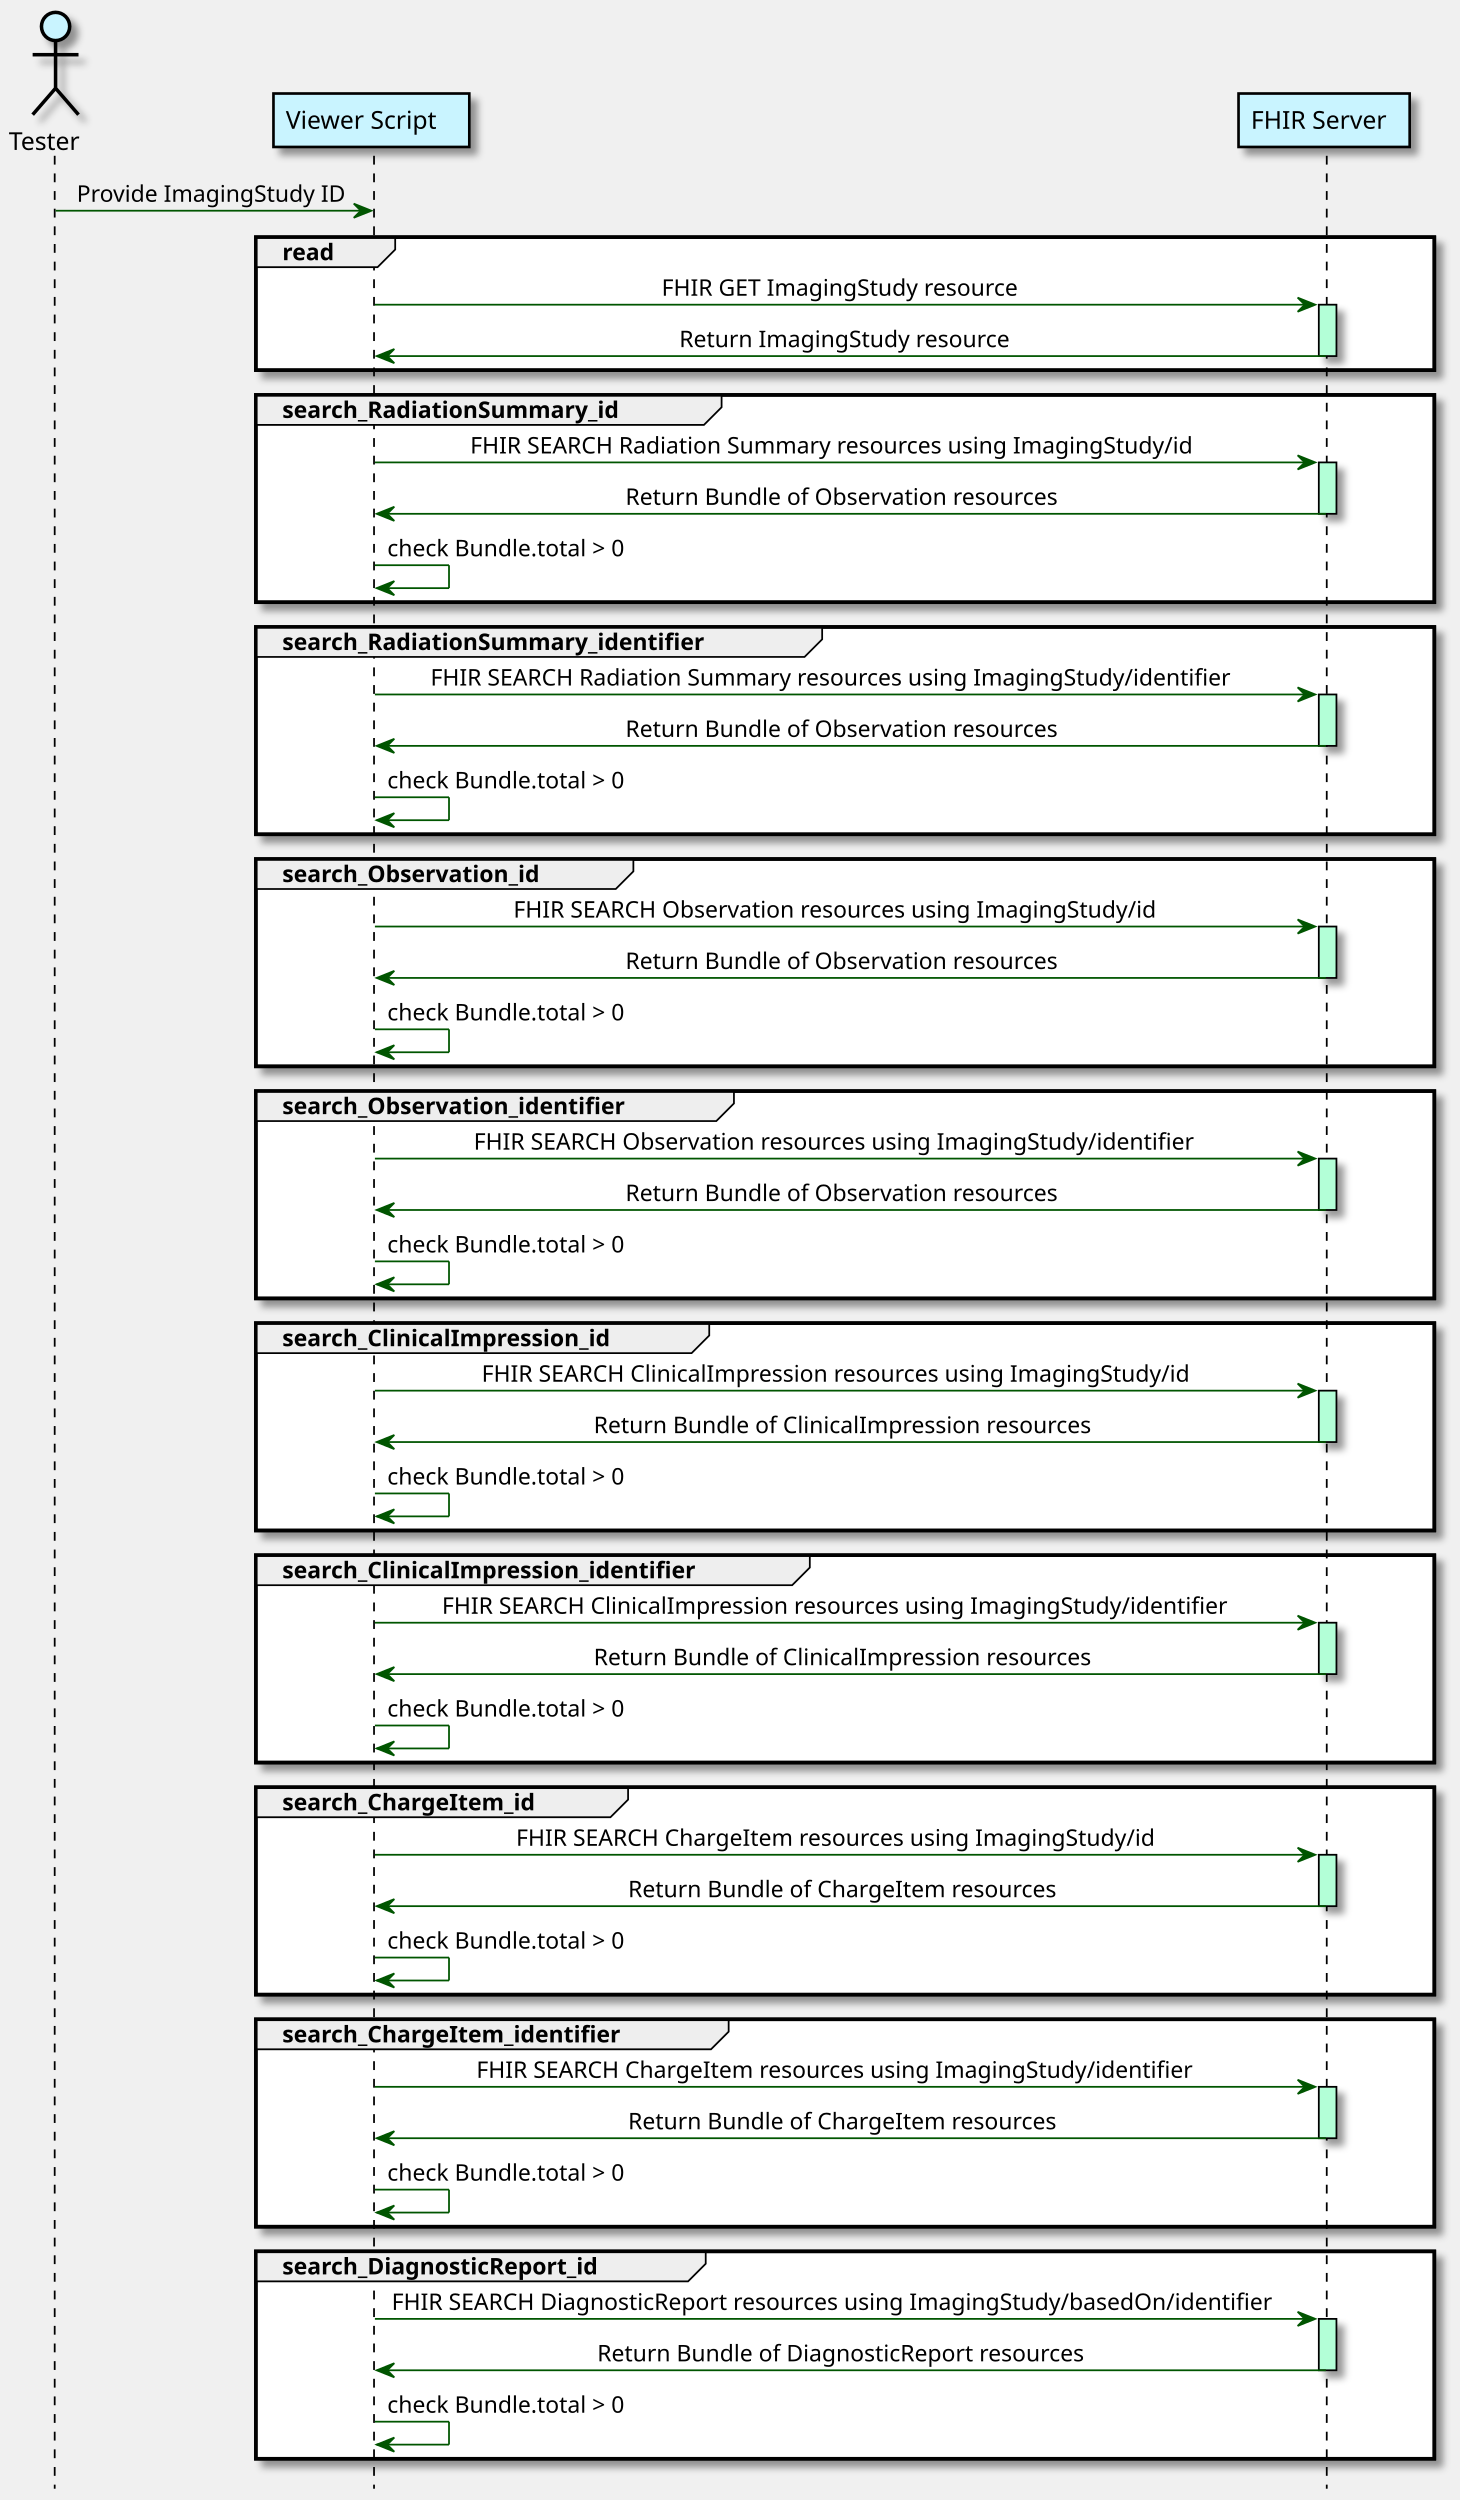
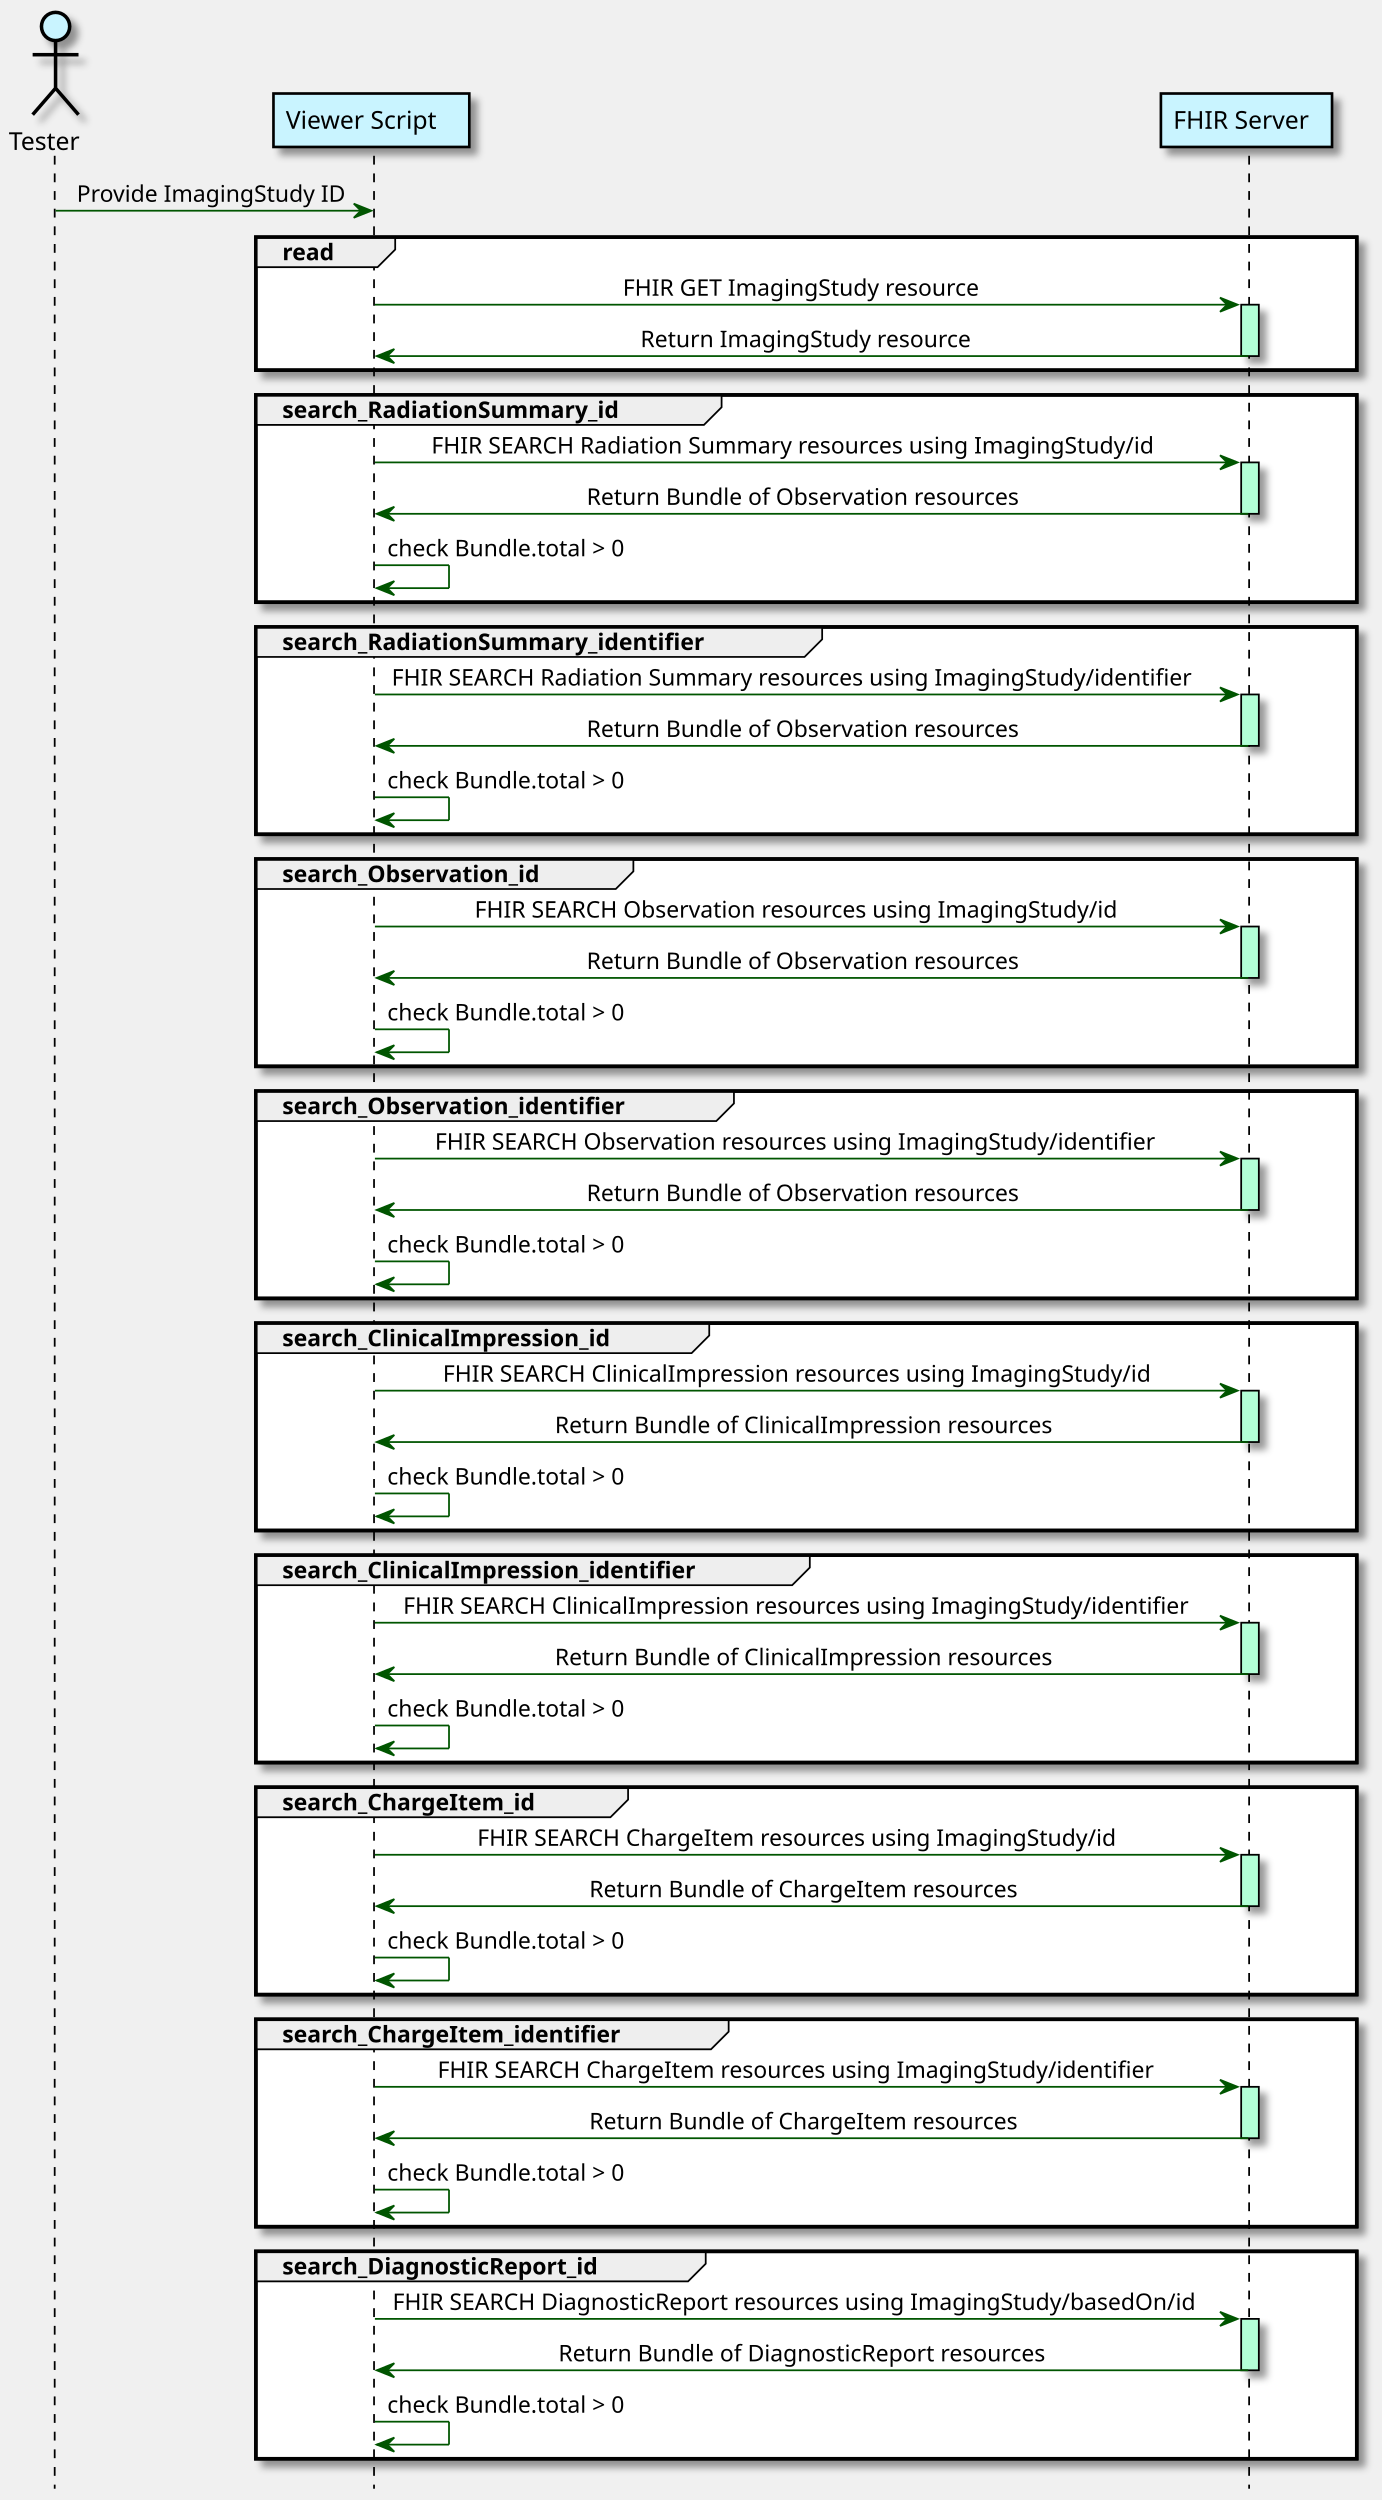
- <svg xmlns="http://www.w3.org/2000/svg" contentScriptType="application/ecmascript" contentStyleType="text/css" height="1417px" preserveAspectRatio="none" style="width:827px;height:1417px;background:#FFFFFF;" version="1.1" viewBox="0 0 827 1417" width="827px" zoomAndPan="magnify">
+ <svg xmlns="http://www.w3.org/2000/svg" contentScriptType="application/ecmascript" contentStyleType="text/css" height="1417px" preserveAspectRatio="none" style="width:783px;height:1417px;background:#FFFFFF;" version="1.1" viewBox="0 0 783 1417" width="783px" zoomAndPan="magnify">
  <defs>
-     <filter height="300%" id="f1hfcgaz01rnnv" width="300%" x="-1" y="-1">
+     <filter height="300%" id="f8jlcnvj5b3nn" width="300%" x="-1" y="-1">
      <feGaussianBlur result="blurOut" stdDeviation="2.0" />
      <feColorMatrix in="blurOut" result="blurOut2" type="matrix" values="0 0 0 0 0 0 0 0 0 0 0 0 0 0 0 0 0 0 .4 0" />
      <feOffset dx="4.0" dy="4.0" in="blurOut2" result="blurOut3" />
      <feBlend in="SourceGraphic" in2="blurOut3" mode="normal" />
    </filter>
  </defs>
  <g>
-     <rect fill="#B3FFD7" filter="url(#f1hfcgaz01rnnv)" height="29.133" style="stroke:#000000;stroke-width:1.0;" width="10" x="747.5" y="172.695" />
-     <rect fill="#B3FFD7" filter="url(#f1hfcgaz01rnnv)" height="29.133" style="stroke:#000000;stroke-width:1.0;" width="10" x="747.5" y="262.094" />
-     <rect fill="#B3FFD7" filter="url(#f1hfcgaz01rnnv)" height="29.133" style="stroke:#000000;stroke-width:1.0;" width="10" x="747.5" y="393.625" />
-     <rect fill="#B3FFD7" filter="url(#f1hfcgaz01rnnv)" height="29.133" style="stroke:#000000;stroke-width:1.0;" width="10" x="747.5" y="525.156" />
-     <rect fill="#B3FFD7" filter="url(#f1hfcgaz01rnnv)" height="29.133" style="stroke:#000000;stroke-width:1.0;" width="10" x="747.5" y="656.688" />
-     <rect fill="#B3FFD7" filter="url(#f1hfcgaz01rnnv)" height="29.133" style="stroke:#000000;stroke-width:1.0;" width="10" x="747.5" y="788.219" />
-     <rect fill="#B3FFD7" filter="url(#f1hfcgaz01rnnv)" height="29.133" style="stroke:#000000;stroke-width:1.0;" width="10" x="747.5" y="919.75" />
-     <rect fill="#B3FFD7" filter="url(#f1hfcgaz01rnnv)" height="29.133" style="stroke:#000000;stroke-width:1.0;" width="10" x="747.5" y="1051.281" />
-     <rect fill="#B3FFD7" filter="url(#f1hfcgaz01rnnv)" height="29.133" style="stroke:#000000;stroke-width:1.0;" width="10" x="747.5" y="1182.812" />
-     <rect fill="#B3FFD7" filter="url(#f1hfcgaz01rnnv)" height="29.133" style="stroke:#000000;stroke-width:1.0;" width="10" x="747.5" y="1314.344" />
-     <rect fill="#FFFFFF" filter="url(#f1hfcgaz01rnnv)" height="75.398" style="stroke:#000000;stroke-width:2.0;" width="668" x="145" y="134.43" />
-     <rect fill="#FFFFFF" filter="url(#f1hfcgaz01rnnv)" height="117.531" style="stroke:#000000;stroke-width:2.0;" width="668" x="145" y="223.828" />
-     <rect fill="#FFFFFF" filter="url(#f1hfcgaz01rnnv)" height="117.531" style="stroke:#000000;stroke-width:2.0;" width="668" x="145" y="355.359" />
-     <rect fill="#FFFFFF" filter="url(#f1hfcgaz01rnnv)" height="117.531" style="stroke:#000000;stroke-width:2.0;" width="668" x="145" y="486.891" />
-     <rect fill="#FFFFFF" filter="url(#f1hfcgaz01rnnv)" height="117.531" style="stroke:#000000;stroke-width:2.0;" width="668" x="145" y="618.422" />
-     <rect fill="#FFFFFF" filter="url(#f1hfcgaz01rnnv)" height="117.531" style="stroke:#000000;stroke-width:2.0;" width="668" x="145" y="749.953" />
-     <rect fill="#FFFFFF" filter="url(#f1hfcgaz01rnnv)" height="117.531" style="stroke:#000000;stroke-width:2.0;" width="668" x="145" y="881.484" />
-     <rect fill="#FFFFFF" filter="url(#f1hfcgaz01rnnv)" height="117.531" style="stroke:#000000;stroke-width:2.0;" width="668" x="145" y="1013.016" />
-     <rect fill="#FFFFFF" filter="url(#f1hfcgaz01rnnv)" height="117.531" style="stroke:#000000;stroke-width:2.0;" width="668" x="145" y="1144.547" />
-     <rect fill="#FFFFFF" filter="url(#f1hfcgaz01rnnv)" height="117.531" style="stroke:#000000;stroke-width:2.0;" width="668" x="145" y="1276.078" />
+     <rect fill="#B3FFD7" filter="url(#f8jlcnvj5b3nn)" height="29.133" style="stroke:#000000;stroke-width:1.0;" width="10" x="703.5" y="172.695" />
+     <rect fill="#B3FFD7" filter="url(#f8jlcnvj5b3nn)" height="29.133" style="stroke:#000000;stroke-width:1.0;" width="10" x="703.5" y="262.094" />
+     <rect fill="#B3FFD7" filter="url(#f8jlcnvj5b3nn)" height="29.133" style="stroke:#000000;stroke-width:1.0;" width="10" x="703.5" y="393.625" />
+     <rect fill="#B3FFD7" filter="url(#f8jlcnvj5b3nn)" height="29.133" style="stroke:#000000;stroke-width:1.0;" width="10" x="703.5" y="525.156" />
+     <rect fill="#B3FFD7" filter="url(#f8jlcnvj5b3nn)" height="29.133" style="stroke:#000000;stroke-width:1.0;" width="10" x="703.5" y="656.688" />
+     <rect fill="#B3FFD7" filter="url(#f8jlcnvj5b3nn)" height="29.133" style="stroke:#000000;stroke-width:1.0;" width="10" x="703.5" y="788.219" />
+     <rect fill="#B3FFD7" filter="url(#f8jlcnvj5b3nn)" height="29.133" style="stroke:#000000;stroke-width:1.0;" width="10" x="703.5" y="919.75" />
+     <rect fill="#B3FFD7" filter="url(#f8jlcnvj5b3nn)" height="29.133" style="stroke:#000000;stroke-width:1.0;" width="10" x="703.5" y="1051.281" />
+     <rect fill="#B3FFD7" filter="url(#f8jlcnvj5b3nn)" height="29.133" style="stroke:#000000;stroke-width:1.0;" width="10" x="703.5" y="1182.812" />
+     <rect fill="#B3FFD7" filter="url(#f8jlcnvj5b3nn)" height="29.133" style="stroke:#000000;stroke-width:1.0;" width="10" x="703.5" y="1314.344" />
+     <rect fill="#FFFFFF" filter="url(#f8jlcnvj5b3nn)" height="75.398" style="stroke:#000000;stroke-width:2.0;" width="624" x="145" y="134.43" />
+     <rect fill="#FFFFFF" filter="url(#f8jlcnvj5b3nn)" height="117.531" style="stroke:#000000;stroke-width:2.0;" width="624" x="145" y="223.828" />
+     <rect fill="#FFFFFF" filter="url(#f8jlcnvj5b3nn)" height="117.531" style="stroke:#000000;stroke-width:2.0;" width="624" x="145" y="355.359" />
+     <rect fill="#FFFFFF" filter="url(#f8jlcnvj5b3nn)" height="117.531" style="stroke:#000000;stroke-width:2.0;" width="624" x="145" y="486.891" />
+     <rect fill="#FFFFFF" filter="url(#f8jlcnvj5b3nn)" height="117.531" style="stroke:#000000;stroke-width:2.0;" width="624" x="145" y="618.422" />
+     <rect fill="#FFFFFF" filter="url(#f8jlcnvj5b3nn)" height="117.531" style="stroke:#000000;stroke-width:2.0;" width="624" x="145" y="749.953" />
+     <rect fill="#FFFFFF" filter="url(#f8jlcnvj5b3nn)" height="117.531" style="stroke:#000000;stroke-width:2.0;" width="624" x="145" y="881.484" />
+     <rect fill="#FFFFFF" filter="url(#f8jlcnvj5b3nn)" height="117.531" style="stroke:#000000;stroke-width:2.0;" width="624" x="145" y="1013.016" />
+     <rect fill="#FFFFFF" filter="url(#f8jlcnvj5b3nn)" height="117.531" style="stroke:#000000;stroke-width:2.0;" width="624" x="145" y="1144.547" />
+     <rect fill="#FFFFFF" filter="url(#f8jlcnvj5b3nn)" height="117.531" style="stroke:#000000;stroke-width:2.0;" width="624" x="145" y="1276.078" />
    <line style="stroke:#000000;stroke-width:1.0;stroke-dasharray:5.0,5.0;" x1="31" x2="31" y1="88.297" y2="1410.609" />
    <line style="stroke:#000000;stroke-width:1.0;stroke-dasharray:5.0,5.0;" x1="212" x2="212" y1="88.297" y2="1410.609" />
-     <line style="stroke:#000000;stroke-width:1.0;stroke-dasharray:5.0,5.0;" x1="752" x2="752" y1="88.297" y2="1410.609" />
+     <line style="stroke:#000000;stroke-width:1.0;stroke-dasharray:5.0,5.0;" x1="708" x2="708" y1="88.297" y2="1410.609" />
    <text fill="#000000" font-family="sans-serif" font-size="14" lengthAdjust="spacing" textLength="47" x="5" y="84.995">Tester</text>
-     <ellipse cx="31.5" cy="15" fill="#C9F4FF" filter="url(#f1hfcgaz01rnnv)" rx="8" ry="8" style="stroke:#000000;stroke-width:2.0;" />
-     <path d="M31.5,23 L31.5,50 M18.5,31 L44.5,31 M31.5,50 L18.5,65 M31.5,50 L44.5,65 " fill="none" filter="url(#f1hfcgaz01rnnv)" style="stroke:#000000;stroke-width:2.0;" />
-     <rect fill="#C9F4FF" filter="url(#f1hfcgaz01rnnv)" height="30.297" style="stroke:#000000;stroke-width:1.5;" width="111" x="155" y="53" />
+     <ellipse cx="31.5" cy="15" fill="#C9F4FF" filter="url(#f8jlcnvj5b3nn)" rx="8" ry="8" style="stroke:#000000;stroke-width:2.0;" />
+     <path d="M31.5,23 L31.5,50 M18.5,31 L44.5,31 M31.5,50 L18.5,65 M31.5,50 L44.5,65 " fill="none" filter="url(#f8jlcnvj5b3nn)" style="stroke:#000000;stroke-width:2.0;" />
+     <rect fill="#C9F4FF" filter="url(#f8jlcnvj5b3nn)" height="30.297" style="stroke:#000000;stroke-width:1.5;" width="111" x="155" y="53" />
    <text fill="#000000" font-family="sans-serif" font-size="14" lengthAdjust="spacing" textLength="97" x="162" y="72.995">Viewer Script</text>
-     <rect fill="#C9F4FF" filter="url(#f1hfcgaz01rnnv)" height="30.297" style="stroke:#000000;stroke-width:1.5;" width="97" x="702" y="53" />
-     <text fill="#000000" font-family="sans-serif" font-size="14" lengthAdjust="spacing" textLength="83" x="709" y="72.995">FHIR Server</text>
-     <rect fill="#B3FFD7" filter="url(#f1hfcgaz01rnnv)" height="29.133" style="stroke:#000000;stroke-width:1.0;" width="10" x="747.5" y="172.695" />
-     <rect fill="#B3FFD7" filter="url(#f1hfcgaz01rnnv)" height="29.133" style="stroke:#000000;stroke-width:1.0;" width="10" x="747.5" y="262.094" />
-     <rect fill="#B3FFD7" filter="url(#f1hfcgaz01rnnv)" height="29.133" style="stroke:#000000;stroke-width:1.0;" width="10" x="747.5" y="393.625" />
-     <rect fill="#B3FFD7" filter="url(#f1hfcgaz01rnnv)" height="29.133" style="stroke:#000000;stroke-width:1.0;" width="10" x="747.5" y="525.156" />
-     <rect fill="#B3FFD7" filter="url(#f1hfcgaz01rnnv)" height="29.133" style="stroke:#000000;stroke-width:1.0;" width="10" x="747.5" y="656.688" />
-     <rect fill="#B3FFD7" filter="url(#f1hfcgaz01rnnv)" height="29.133" style="stroke:#000000;stroke-width:1.0;" width="10" x="747.5" y="788.219" />
-     <rect fill="#B3FFD7" filter="url(#f1hfcgaz01rnnv)" height="29.133" style="stroke:#000000;stroke-width:1.0;" width="10" x="747.5" y="919.75" />
-     <rect fill="#B3FFD7" filter="url(#f1hfcgaz01rnnv)" height="29.133" style="stroke:#000000;stroke-width:1.0;" width="10" x="747.5" y="1051.281" />
-     <rect fill="#B3FFD7" filter="url(#f1hfcgaz01rnnv)" height="29.133" style="stroke:#000000;stroke-width:1.0;" width="10" x="747.5" y="1182.812" />
-     <rect fill="#B3FFD7" filter="url(#f1hfcgaz01rnnv)" height="29.133" style="stroke:#000000;stroke-width:1.0;" width="10" x="747.5" y="1314.344" />
+     <rect fill="#C9F4FF" filter="url(#f8jlcnvj5b3nn)" height="30.297" style="stroke:#000000;stroke-width:1.5;" width="97" x="658" y="53" />
+     <text fill="#000000" font-family="sans-serif" font-size="14" lengthAdjust="spacing" textLength="83" x="665" y="72.995">FHIR Server</text>
+     <rect fill="#B3FFD7" filter="url(#f8jlcnvj5b3nn)" height="29.133" style="stroke:#000000;stroke-width:1.0;" width="10" x="703.5" y="172.695" />
+     <rect fill="#B3FFD7" filter="url(#f8jlcnvj5b3nn)" height="29.133" style="stroke:#000000;stroke-width:1.0;" width="10" x="703.5" y="262.094" />
+     <rect fill="#B3FFD7" filter="url(#f8jlcnvj5b3nn)" height="29.133" style="stroke:#000000;stroke-width:1.0;" width="10" x="703.5" y="393.625" />
+     <rect fill="#B3FFD7" filter="url(#f8jlcnvj5b3nn)" height="29.133" style="stroke:#000000;stroke-width:1.0;" width="10" x="703.5" y="525.156" />
+     <rect fill="#B3FFD7" filter="url(#f8jlcnvj5b3nn)" height="29.133" style="stroke:#000000;stroke-width:1.0;" width="10" x="703.5" y="656.688" />
+     <rect fill="#B3FFD7" filter="url(#f8jlcnvj5b3nn)" height="29.133" style="stroke:#000000;stroke-width:1.0;" width="10" x="703.5" y="788.219" />
+     <rect fill="#B3FFD7" filter="url(#f8jlcnvj5b3nn)" height="29.133" style="stroke:#000000;stroke-width:1.0;" width="10" x="703.5" y="919.75" />
+     <rect fill="#B3FFD7" filter="url(#f8jlcnvj5b3nn)" height="29.133" style="stroke:#000000;stroke-width:1.0;" width="10" x="703.5" y="1051.281" />
+     <rect fill="#B3FFD7" filter="url(#f8jlcnvj5b3nn)" height="29.133" style="stroke:#000000;stroke-width:1.0;" width="10" x="703.5" y="1182.812" />
+     <rect fill="#B3FFD7" filter="url(#f8jlcnvj5b3nn)" height="29.133" style="stroke:#000000;stroke-width:1.0;" width="10" x="703.5" y="1314.344" />
    <polygon fill="#005500" points="200.5,115.43,210.5,119.43,200.5,123.43,204.5,119.43" style="stroke:#005500;stroke-width:1.0;" />
    <line style="stroke:#005500;stroke-width:1.0;" x1="31.5" x2="206.5" y1="119.43" y2="119.43" />
    <text fill="#000000" font-family="sans-serif" font-size="13" lengthAdjust="spacing" textLength="157" x="43.5" y="114.364">Provide ImagingStudy ID</text>
    <path d="M145,134.43 L224,134.43 L224,141.43 L214,151.43 L145,151.43 L145,134.43 " fill="#EEEEEE" style="stroke:#000000;stroke-width:1.0;" />
-     <rect fill="none" height="75.398" style="stroke:#000000;stroke-width:2.0;" width="668" x="145" y="134.43" />
+     <rect fill="none" height="75.398" style="stroke:#000000;stroke-width:2.0;" width="624" x="145" y="134.43" />
    <text fill="#000000" font-family="sans-serif" font-size="13" font-weight="bold" lengthAdjust="spacing" textLength="34" x="160" y="147.497">read</text>
-     <polygon fill="#005500" points="735.5,168.695,745.5,172.695,735.5,176.695,739.5,172.695" style="stroke:#005500;stroke-width:1.0;" />
-     <line style="stroke:#005500;stroke-width:1.0;" x1="212.5" x2="741.5" y1="172.695" y2="172.695" />
-     <text fill="#000000" font-family="sans-serif" font-size="13" lengthAdjust="spacing" textLength="210" x="375" y="167.629">FHIR GET ImagingStudy resource</text>
+     <polygon fill="#005500" points="691.5,168.695,701.5,172.695,691.5,176.695,695.5,172.695" style="stroke:#005500;stroke-width:1.0;" />
+     <line style="stroke:#005500;stroke-width:1.0;" x1="212.5" x2="697.5" y1="172.695" y2="172.695" />
+     <text fill="#000000" font-family="sans-serif" font-size="13" lengthAdjust="spacing" textLength="210" x="353" y="167.629">FHIR GET ImagingStudy resource</text>
    <polygon fill="#005500" points="223.5,197.828,213.5,201.828,223.5,205.828,219.5,201.828" style="stroke:#005500;stroke-width:1.0;" />
-     <line style="stroke:#005500;stroke-width:1.0;" x1="217.5" x2="751.5" y1="201.828" y2="201.828" />
-     <text fill="#000000" font-family="sans-serif" font-size="13" lengthAdjust="spacing" textLength="195" x="385" y="196.762">Return ImagingStudy resource</text>
+     <line style="stroke:#005500;stroke-width:1.0;" x1="217.5" x2="707.5" y1="201.828" y2="201.828" />
+     <text fill="#000000" font-family="sans-serif" font-size="13" lengthAdjust="spacing" textLength="195" x="363" y="196.762">Return ImagingStudy resource</text>
    <path d="M145,223.828 L409,223.828 L409,230.828 L399,240.828 L145,240.828 L145,223.828 " fill="#EEEEEE" style="stroke:#000000;stroke-width:1.0;" />
-     <rect fill="none" height="117.531" style="stroke:#000000;stroke-width:2.0;" width="668" x="145" y="223.828" />
+     <rect fill="none" height="117.531" style="stroke:#000000;stroke-width:2.0;" width="624" x="145" y="223.828" />
    <text fill="#000000" font-family="sans-serif" font-size="13" font-weight="bold" lengthAdjust="spacing" textLength="219" x="160" y="236.895">search_RadiationSummary_id</text>
-     <polygon fill="#005500" points="735.5,258.094,745.5,262.094,735.5,266.094,739.5,262.094" style="stroke:#005500;stroke-width:1.0;" />
-     <line style="stroke:#005500;stroke-width:1.0;" x1="212.5" x2="741.5" y1="262.094" y2="262.094" />
-     <text fill="#000000" font-family="sans-serif" font-size="13" lengthAdjust="spacing" textLength="427" x="266.5" y="257.028">FHIR SEARCH Radiation Summary resources using ImagingStudy/id</text>
+     <polygon fill="#005500" points="691.5,258.094,701.5,262.094,691.5,266.094,695.5,262.094" style="stroke:#005500;stroke-width:1.0;" />
+     <line style="stroke:#005500;stroke-width:1.0;" x1="212.5" x2="697.5" y1="262.094" y2="262.094" />
+     <text fill="#000000" font-family="sans-serif" font-size="13" lengthAdjust="spacing" textLength="427" x="244.5" y="257.028">FHIR SEARCH Radiation Summary resources using ImagingStudy/id</text>
    <polygon fill="#005500" points="223.5,287.227,213.5,291.227,223.5,295.227,219.5,291.227" style="stroke:#005500;stroke-width:1.0;" />
-     <line style="stroke:#005500;stroke-width:1.0;" x1="217.5" x2="751.5" y1="291.227" y2="291.227" />
-     <text fill="#000000" font-family="sans-serif" font-size="13" lengthAdjust="spacing" textLength="256" x="354.5" y="286.161">Return Bundle of Observation resources</text>
+     <line style="stroke:#005500;stroke-width:1.0;" x1="217.5" x2="707.5" y1="291.227" y2="291.227" />
+     <text fill="#000000" font-family="sans-serif" font-size="13" lengthAdjust="spacing" textLength="256" x="332.5" y="286.161">Return Bundle of Observation resources</text>
    <line style="stroke:#005500;stroke-width:1.0;" x1="212.5" x2="254.5" y1="320.359" y2="320.359" />
    <line style="stroke:#005500;stroke-width:1.0;" x1="254.5" x2="254.5" y1="320.359" y2="333.359" />
    <line style="stroke:#005500;stroke-width:1.0;" x1="213.5" x2="254.5" y1="333.359" y2="333.359" />
    <polygon fill="#005500" points="223.5,329.359,213.5,333.359,223.5,337.359,219.5,333.359" style="stroke:#005500;stroke-width:1.0;" />
    <text fill="#000000" font-family="sans-serif" font-size="13" lengthAdjust="spacing" textLength="143" x="219.5" y="315.293">check Bundle.total &gt; 0</text>
    <path d="M145,355.359 L466,355.359 L466,362.359 L456,372.359 L145,372.359 L145,355.359 " fill="#EEEEEE" style="stroke:#000000;stroke-width:1.0;" />
-     <rect fill="none" height="117.531" style="stroke:#000000;stroke-width:2.0;" width="668" x="145" y="355.359" />
+     <rect fill="none" height="117.531" style="stroke:#000000;stroke-width:2.0;" width="624" x="145" y="355.359" />
    <text fill="#000000" font-family="sans-serif" font-size="13" font-weight="bold" lengthAdjust="spacing" textLength="276" x="160" y="368.426">search_RadiationSummary_identifier</text>
-     <polygon fill="#005500" points="735.5,389.625,745.5,393.625,735.5,397.625,739.5,393.625" style="stroke:#005500;stroke-width:1.0;" />
-     <line style="stroke:#005500;stroke-width:1.0;" x1="212.5" x2="741.5" y1="393.625" y2="393.625" />
-     <text fill="#000000" font-family="sans-serif" font-size="13" lengthAdjust="spacing" textLength="472" x="244" y="388.559">FHIR SEARCH Radiation Summary resources using ImagingStudy/identifier</text>
+     <polygon fill="#005500" points="691.5,389.625,701.5,393.625,691.5,397.625,695.5,393.625" style="stroke:#005500;stroke-width:1.0;" />
+     <line style="stroke:#005500;stroke-width:1.0;" x1="212.5" x2="697.5" y1="393.625" y2="393.625" />
+     <text fill="#000000" font-family="sans-serif" font-size="13" lengthAdjust="spacing" textLength="472" x="222" y="388.559">FHIR SEARCH Radiation Summary resources using ImagingStudy/identifier</text>
    <polygon fill="#005500" points="223.5,418.758,213.5,422.758,223.5,426.758,219.5,422.758" style="stroke:#005500;stroke-width:1.0;" />
-     <line style="stroke:#005500;stroke-width:1.0;" x1="217.5" x2="751.5" y1="422.758" y2="422.758" />
-     <text fill="#000000" font-family="sans-serif" font-size="13" lengthAdjust="spacing" textLength="256" x="354.5" y="417.692">Return Bundle of Observation resources</text>
+     <line style="stroke:#005500;stroke-width:1.0;" x1="217.5" x2="707.5" y1="422.758" y2="422.758" />
+     <text fill="#000000" font-family="sans-serif" font-size="13" lengthAdjust="spacing" textLength="256" x="332.5" y="417.692">Return Bundle of Observation resources</text>
    <line style="stroke:#005500;stroke-width:1.0;" x1="212.5" x2="254.5" y1="451.891" y2="451.891" />
    <line style="stroke:#005500;stroke-width:1.0;" x1="254.5" x2="254.5" y1="451.891" y2="464.891" />
    <line style="stroke:#005500;stroke-width:1.0;" x1="213.5" x2="254.5" y1="464.891" y2="464.891" />
    <polygon fill="#005500" points="223.5,460.891,213.5,464.891,223.5,468.891,219.5,464.891" style="stroke:#005500;stroke-width:1.0;" />
    <text fill="#000000" font-family="sans-serif" font-size="13" lengthAdjust="spacing" textLength="143" x="219.5" y="446.825">check Bundle.total &gt; 0</text>
    <path d="M145,486.891 L359,486.891 L359,493.891 L349,503.891 L145,503.891 L145,486.891 " fill="#EEEEEE" style="stroke:#000000;stroke-width:1.0;" />
-     <rect fill="none" height="117.531" style="stroke:#000000;stroke-width:2.0;" width="668" x="145" y="486.891" />
+     <rect fill="none" height="117.531" style="stroke:#000000;stroke-width:2.0;" width="624" x="145" y="486.891" />
    <text fill="#000000" font-family="sans-serif" font-size="13" font-weight="bold" lengthAdjust="spacing" textLength="169" x="160" y="499.957">search_Observation_id</text>
-     <polygon fill="#005500" points="735.5,521.156,745.5,525.156,735.5,529.156,739.5,525.156" style="stroke:#005500;stroke-width:1.0;" />
-     <line style="stroke:#005500;stroke-width:1.0;" x1="212.5" x2="741.5" y1="525.156" y2="525.156" />
-     <text fill="#000000" font-family="sans-serif" font-size="13" lengthAdjust="spacing" textLength="378" x="291" y="520.09">FHIR SEARCH Observation resources using ImagingStudy/id</text>
+     <polygon fill="#005500" points="691.5,521.156,701.5,525.156,691.5,529.156,695.5,525.156" style="stroke:#005500;stroke-width:1.0;" />
+     <line style="stroke:#005500;stroke-width:1.0;" x1="212.5" x2="697.5" y1="525.156" y2="525.156" />
+     <text fill="#000000" font-family="sans-serif" font-size="13" lengthAdjust="spacing" textLength="378" x="269" y="520.09">FHIR SEARCH Observation resources using ImagingStudy/id</text>
    <polygon fill="#005500" points="223.5,550.289,213.5,554.289,223.5,558.289,219.5,554.289" style="stroke:#005500;stroke-width:1.0;" />
-     <line style="stroke:#005500;stroke-width:1.0;" x1="217.5" x2="751.5" y1="554.289" y2="554.289" />
-     <text fill="#000000" font-family="sans-serif" font-size="13" lengthAdjust="spacing" textLength="256" x="354.5" y="549.223">Return Bundle of Observation resources</text>
+     <line style="stroke:#005500;stroke-width:1.0;" x1="217.5" x2="707.5" y1="554.289" y2="554.289" />
+     <text fill="#000000" font-family="sans-serif" font-size="13" lengthAdjust="spacing" textLength="256" x="332.5" y="549.223">Return Bundle of Observation resources</text>
    <line style="stroke:#005500;stroke-width:1.0;" x1="212.5" x2="254.5" y1="583.422" y2="583.422" />
    <line style="stroke:#005500;stroke-width:1.0;" x1="254.5" x2="254.5" y1="583.422" y2="596.422" />
    <line style="stroke:#005500;stroke-width:1.0;" x1="213.5" x2="254.5" y1="596.422" y2="596.422" />
    <polygon fill="#005500" points="223.5,592.422,213.5,596.422,223.5,600.422,219.5,596.422" style="stroke:#005500;stroke-width:1.0;" />
    <text fill="#000000" font-family="sans-serif" font-size="13" lengthAdjust="spacing" textLength="143" x="219.5" y="578.356">check Bundle.total &gt; 0</text>
    <path d="M145,618.422 L416,618.422 L416,625.422 L406,635.422 L145,635.422 L145,618.422 " fill="#EEEEEE" style="stroke:#000000;stroke-width:1.0;" />
-     <rect fill="none" height="117.531" style="stroke:#000000;stroke-width:2.0;" width="668" x="145" y="618.422" />
+     <rect fill="none" height="117.531" style="stroke:#000000;stroke-width:2.0;" width="624" x="145" y="618.422" />
    <text fill="#000000" font-family="sans-serif" font-size="13" font-weight="bold" lengthAdjust="spacing" textLength="226" x="160" y="631.489">search_Observation_identifier</text>
-     <polygon fill="#005500" points="735.5,652.688,745.5,656.688,735.5,660.688,739.5,656.688" style="stroke:#005500;stroke-width:1.0;" />
-     <line style="stroke:#005500;stroke-width:1.0;" x1="212.5" x2="741.5" y1="656.688" y2="656.688" />
-     <text fill="#000000" font-family="sans-serif" font-size="13" lengthAdjust="spacing" textLength="423" x="268.5" y="651.622">FHIR SEARCH Observation resources using ImagingStudy/identifier</text>
+     <polygon fill="#005500" points="691.5,652.688,701.5,656.688,691.5,660.688,695.5,656.688" style="stroke:#005500;stroke-width:1.0;" />
+     <line style="stroke:#005500;stroke-width:1.0;" x1="212.5" x2="697.5" y1="656.688" y2="656.688" />
+     <text fill="#000000" font-family="sans-serif" font-size="13" lengthAdjust="spacing" textLength="423" x="246.5" y="651.622">FHIR SEARCH Observation resources using ImagingStudy/identifier</text>
    <polygon fill="#005500" points="223.5,681.82,213.5,685.82,223.5,689.82,219.5,685.82" style="stroke:#005500;stroke-width:1.0;" />
-     <line style="stroke:#005500;stroke-width:1.0;" x1="217.5" x2="751.5" y1="685.82" y2="685.82" />
-     <text fill="#000000" font-family="sans-serif" font-size="13" lengthAdjust="spacing" textLength="256" x="354.5" y="680.754">Return Bundle of Observation resources</text>
+     <line style="stroke:#005500;stroke-width:1.0;" x1="217.5" x2="707.5" y1="685.82" y2="685.82" />
+     <text fill="#000000" font-family="sans-serif" font-size="13" lengthAdjust="spacing" textLength="256" x="332.5" y="680.754">Return Bundle of Observation resources</text>
    <line style="stroke:#005500;stroke-width:1.0;" x1="212.5" x2="254.5" y1="714.953" y2="714.953" />
    <line style="stroke:#005500;stroke-width:1.0;" x1="254.5" x2="254.5" y1="714.953" y2="727.953" />
    <line style="stroke:#005500;stroke-width:1.0;" x1="213.5" x2="254.5" y1="727.953" y2="727.953" />
    <polygon fill="#005500" points="223.5,723.953,213.5,727.953,223.5,731.953,219.5,727.953" style="stroke:#005500;stroke-width:1.0;" />
    <text fill="#000000" font-family="sans-serif" font-size="13" lengthAdjust="spacing" textLength="143" x="219.5" y="709.887">check Bundle.total &gt; 0</text>
    <path d="M145,749.953 L402,749.953 L402,756.953 L392,766.953 L145,766.953 L145,749.953 " fill="#EEEEEE" style="stroke:#000000;stroke-width:1.0;" />
-     <rect fill="none" height="117.531" style="stroke:#000000;stroke-width:2.0;" width="668" x="145" y="749.953" />
+     <rect fill="none" height="117.531" style="stroke:#000000;stroke-width:2.0;" width="624" x="145" y="749.953" />
    <text fill="#000000" font-family="sans-serif" font-size="13" font-weight="bold" lengthAdjust="spacing" textLength="212" x="160" y="763.02">search_ClinicalImpression_id</text>
-     <polygon fill="#005500" points="735.5,784.219,745.5,788.219,735.5,792.219,739.5,788.219" style="stroke:#005500;stroke-width:1.0;" />
-     <line style="stroke:#005500;stroke-width:1.0;" x1="212.5" x2="741.5" y1="788.219" y2="788.219" />
-     <text fill="#000000" font-family="sans-serif" font-size="13" lengthAdjust="spacing" textLength="414" x="273" y="783.153">FHIR SEARCH ClinicalImpression resources using ImagingStudy/id</text>
+     <polygon fill="#005500" points="691.5,784.219,701.5,788.219,691.5,792.219,695.5,788.219" style="stroke:#005500;stroke-width:1.0;" />
+     <line style="stroke:#005500;stroke-width:1.0;" x1="212.5" x2="697.5" y1="788.219" y2="788.219" />
+     <text fill="#000000" font-family="sans-serif" font-size="13" lengthAdjust="spacing" textLength="414" x="251" y="783.153">FHIR SEARCH ClinicalImpression resources using ImagingStudy/id</text>
    <polygon fill="#005500" points="223.5,813.352,213.5,817.352,223.5,821.352,219.5,817.352" style="stroke:#005500;stroke-width:1.0;" />
-     <line style="stroke:#005500;stroke-width:1.0;" x1="217.5" x2="751.5" y1="817.352" y2="817.352" />
-     <text fill="#000000" font-family="sans-serif" font-size="13" lengthAdjust="spacing" textLength="292" x="336.5" y="812.286">Return Bundle of ClinicalImpression resources</text>
+     <line style="stroke:#005500;stroke-width:1.0;" x1="217.5" x2="707.5" y1="817.352" y2="817.352" />
+     <text fill="#000000" font-family="sans-serif" font-size="13" lengthAdjust="spacing" textLength="292" x="314.5" y="812.286">Return Bundle of ClinicalImpression resources</text>
    <line style="stroke:#005500;stroke-width:1.0;" x1="212.5" x2="254.5" y1="846.484" y2="846.484" />
    <line style="stroke:#005500;stroke-width:1.0;" x1="254.5" x2="254.5" y1="846.484" y2="859.484" />
    <line style="stroke:#005500;stroke-width:1.0;" x1="213.5" x2="254.5" y1="859.484" y2="859.484" />
    <polygon fill="#005500" points="223.5,855.484,213.5,859.484,223.5,863.484,219.5,859.484" style="stroke:#005500;stroke-width:1.0;" />
    <text fill="#000000" font-family="sans-serif" font-size="13" lengthAdjust="spacing" textLength="143" x="219.5" y="841.418">check Bundle.total &gt; 0</text>
    <path d="M145,881.484 L459,881.484 L459,888.484 L449,898.484 L145,898.484 L145,881.484 " fill="#EEEEEE" style="stroke:#000000;stroke-width:1.0;" />
-     <rect fill="none" height="117.531" style="stroke:#000000;stroke-width:2.0;" width="668" x="145" y="881.484" />
+     <rect fill="none" height="117.531" style="stroke:#000000;stroke-width:2.0;" width="624" x="145" y="881.484" />
    <text fill="#000000" font-family="sans-serif" font-size="13" font-weight="bold" lengthAdjust="spacing" textLength="269" x="160" y="894.551">search_ClinicalImpression_identifier</text>
-     <polygon fill="#005500" points="735.5,915.75,745.5,919.75,735.5,923.75,739.5,919.75" style="stroke:#005500;stroke-width:1.0;" />
-     <line style="stroke:#005500;stroke-width:1.0;" x1="212.5" x2="741.5" y1="919.75" y2="919.75" />
-     <text fill="#000000" font-family="sans-serif" font-size="13" lengthAdjust="spacing" textLength="459" x="250.5" y="914.684">FHIR SEARCH ClinicalImpression resources using ImagingStudy/identifier</text>
+     <polygon fill="#005500" points="691.5,915.75,701.5,919.75,691.5,923.75,695.5,919.75" style="stroke:#005500;stroke-width:1.0;" />
+     <line style="stroke:#005500;stroke-width:1.0;" x1="212.5" x2="697.5" y1="919.75" y2="919.75" />
+     <text fill="#000000" font-family="sans-serif" font-size="13" lengthAdjust="spacing" textLength="459" x="228.5" y="914.684">FHIR SEARCH ClinicalImpression resources using ImagingStudy/identifier</text>
    <polygon fill="#005500" points="223.5,944.883,213.5,948.883,223.5,952.883,219.5,948.883" style="stroke:#005500;stroke-width:1.0;" />
-     <line style="stroke:#005500;stroke-width:1.0;" x1="217.5" x2="751.5" y1="948.883" y2="948.883" />
-     <text fill="#000000" font-family="sans-serif" font-size="13" lengthAdjust="spacing" textLength="292" x="336.5" y="943.817">Return Bundle of ClinicalImpression resources</text>
+     <line style="stroke:#005500;stroke-width:1.0;" x1="217.5" x2="707.5" y1="948.883" y2="948.883" />
+     <text fill="#000000" font-family="sans-serif" font-size="13" lengthAdjust="spacing" textLength="292" x="314.5" y="943.817">Return Bundle of ClinicalImpression resources</text>
    <line style="stroke:#005500;stroke-width:1.0;" x1="212.5" x2="254.5" y1="978.016" y2="978.016" />
    <line style="stroke:#005500;stroke-width:1.0;" x1="254.5" x2="254.5" y1="978.016" y2="991.016" />
    <line style="stroke:#005500;stroke-width:1.0;" x1="213.5" x2="254.5" y1="991.016" y2="991.016" />
    <polygon fill="#005500" points="223.5,987.016,213.5,991.016,223.5,995.016,219.5,991.016" style="stroke:#005500;stroke-width:1.0;" />
    <text fill="#000000" font-family="sans-serif" font-size="13" lengthAdjust="spacing" textLength="143" x="219.5" y="972.95">check Bundle.total &gt; 0</text>
    <path d="M145,1013.016 L356,1013.016 L356,1020.016 L346,1030.016 L145,1030.016 L145,1013.016 " fill="#EEEEEE" style="stroke:#000000;stroke-width:1.0;" />
-     <rect fill="none" height="117.531" style="stroke:#000000;stroke-width:2.0;" width="668" x="145" y="1013.016" />
+     <rect fill="none" height="117.531" style="stroke:#000000;stroke-width:2.0;" width="624" x="145" y="1013.016" />
    <text fill="#000000" font-family="sans-serif" font-size="13" font-weight="bold" lengthAdjust="spacing" textLength="166" x="160" y="1026.082">search_ChargeItem_id</text>
-     <polygon fill="#005500" points="735.5,1047.281,745.5,1051.281,735.5,1055.281,739.5,1051.281" style="stroke:#005500;stroke-width:1.0;" />
-     <line style="stroke:#005500;stroke-width:1.0;" x1="212.5" x2="741.5" y1="1051.281" y2="1051.281" />
-     <text fill="#000000" font-family="sans-serif" font-size="13" lengthAdjust="spacing" textLength="375" x="292.5" y="1046.215">FHIR SEARCH ChargeItem resources using ImagingStudy/id</text>
+     <polygon fill="#005500" points="691.5,1047.281,701.5,1051.281,691.5,1055.281,695.5,1051.281" style="stroke:#005500;stroke-width:1.0;" />
+     <line style="stroke:#005500;stroke-width:1.0;" x1="212.5" x2="697.5" y1="1051.281" y2="1051.281" />
+     <text fill="#000000" font-family="sans-serif" font-size="13" lengthAdjust="spacing" textLength="375" x="270.5" y="1046.215">FHIR SEARCH ChargeItem resources using ImagingStudy/id</text>
    <polygon fill="#005500" points="223.5,1076.414,213.5,1080.414,223.5,1084.414,219.5,1080.414" style="stroke:#005500;stroke-width:1.0;" />
-     <line style="stroke:#005500;stroke-width:1.0;" x1="217.5" x2="751.5" y1="1080.414" y2="1080.414" />
-     <text fill="#000000" font-family="sans-serif" font-size="13" lengthAdjust="spacing" textLength="253" x="356" y="1075.348">Return Bundle of ChargeItem resources</text>
+     <line style="stroke:#005500;stroke-width:1.0;" x1="217.5" x2="707.5" y1="1080.414" y2="1080.414" />
+     <text fill="#000000" font-family="sans-serif" font-size="13" lengthAdjust="spacing" textLength="253" x="334" y="1075.348">Return Bundle of ChargeItem resources</text>
    <line style="stroke:#005500;stroke-width:1.0;" x1="212.5" x2="254.5" y1="1109.547" y2="1109.547" />
    <line style="stroke:#005500;stroke-width:1.0;" x1="254.5" x2="254.5" y1="1109.547" y2="1122.547" />
    <line style="stroke:#005500;stroke-width:1.0;" x1="213.5" x2="254.5" y1="1122.547" y2="1122.547" />
    <polygon fill="#005500" points="223.5,1118.547,213.5,1122.547,223.5,1126.547,219.5,1122.547" style="stroke:#005500;stroke-width:1.0;" />
    <text fill="#000000" font-family="sans-serif" font-size="13" lengthAdjust="spacing" textLength="143" x="219.5" y="1104.481">check Bundle.total &gt; 0</text>
    <path d="M145,1144.547 L413,1144.547 L413,1151.547 L403,1161.547 L145,1161.547 L145,1144.547 " fill="#EEEEEE" style="stroke:#000000;stroke-width:1.0;" />
-     <rect fill="none" height="117.531" style="stroke:#000000;stroke-width:2.0;" width="668" x="145" y="1144.547" />
+     <rect fill="none" height="117.531" style="stroke:#000000;stroke-width:2.0;" width="624" x="145" y="1144.547" />
    <text fill="#000000" font-family="sans-serif" font-size="13" font-weight="bold" lengthAdjust="spacing" textLength="223" x="160" y="1157.614">search_ChargeItem_identifier</text>
-     <polygon fill="#005500" points="735.5,1178.812,745.5,1182.812,735.5,1186.812,739.5,1182.812" style="stroke:#005500;stroke-width:1.0;" />
-     <line style="stroke:#005500;stroke-width:1.0;" x1="212.5" x2="741.5" y1="1182.812" y2="1182.812" />
-     <text fill="#000000" font-family="sans-serif" font-size="13" lengthAdjust="spacing" textLength="420" x="270" y="1177.747">FHIR SEARCH ChargeItem resources using ImagingStudy/identifier</text>
+     <polygon fill="#005500" points="691.5,1178.812,701.5,1182.812,691.5,1186.812,695.5,1182.812" style="stroke:#005500;stroke-width:1.0;" />
+     <line style="stroke:#005500;stroke-width:1.0;" x1="212.5" x2="697.5" y1="1182.812" y2="1182.812" />
+     <text fill="#000000" font-family="sans-serif" font-size="13" lengthAdjust="spacing" textLength="420" x="248" y="1177.747">FHIR SEARCH ChargeItem resources using ImagingStudy/identifier</text>
    <polygon fill="#005500" points="223.5,1207.945,213.5,1211.945,223.5,1215.945,219.5,1211.945" style="stroke:#005500;stroke-width:1.0;" />
-     <line style="stroke:#005500;stroke-width:1.0;" x1="217.5" x2="751.5" y1="1211.945" y2="1211.945" />
-     <text fill="#000000" font-family="sans-serif" font-size="13" lengthAdjust="spacing" textLength="253" x="356" y="1206.879">Return Bundle of ChargeItem resources</text>
+     <line style="stroke:#005500;stroke-width:1.0;" x1="217.5" x2="707.5" y1="1211.945" y2="1211.945" />
+     <text fill="#000000" font-family="sans-serif" font-size="13" lengthAdjust="spacing" textLength="253" x="334" y="1206.879">Return Bundle of ChargeItem resources</text>
    <line style="stroke:#005500;stroke-width:1.0;" x1="212.5" x2="254.5" y1="1241.078" y2="1241.078" />
    <line style="stroke:#005500;stroke-width:1.0;" x1="254.5" x2="254.5" y1="1241.078" y2="1254.078" />
    <line style="stroke:#005500;stroke-width:1.0;" x1="213.5" x2="254.5" y1="1254.078" y2="1254.078" />
    <polygon fill="#005500" points="223.5,1250.078,213.5,1254.078,223.5,1258.078,219.5,1254.078" style="stroke:#005500;stroke-width:1.0;" />
    <text fill="#000000" font-family="sans-serif" font-size="13" lengthAdjust="spacing" textLength="143" x="219.5" y="1236.012">check Bundle.total &gt; 0</text>
    <path d="M145,1276.078 L400,1276.078 L400,1283.078 L390,1293.078 L145,1293.078 L145,1276.078 " fill="#EEEEEE" style="stroke:#000000;stroke-width:1.0;" />
-     <rect fill="none" height="117.531" style="stroke:#000000;stroke-width:2.0;" width="668" x="145" y="1276.078" />
+     <rect fill="none" height="117.531" style="stroke:#000000;stroke-width:2.0;" width="624" x="145" y="1276.078" />
    <text fill="#000000" font-family="sans-serif" font-size="13" font-weight="bold" lengthAdjust="spacing" textLength="210" x="160" y="1289.145">search_DiagnosticReport_id</text>
-     <polygon fill="#005500" points="735.5,1310.344,745.5,1314.344,735.5,1318.344,739.5,1314.344" style="stroke:#005500;stroke-width:1.0;" />
-     <line style="stroke:#005500;stroke-width:1.0;" x1="212.5" x2="741.5" y1="1314.344" y2="1314.344" />
-     <text fill="#000000" font-family="sans-serif" font-size="13" lengthAdjust="spacing" textLength="516" x="222" y="1309.278">FHIR SEARCH DiagnosticReport resources using ImagingStudy/basedOn/identifier</text>
+     <polygon fill="#005500" points="691.5,1310.344,701.5,1314.344,691.5,1318.344,695.5,1314.344" style="stroke:#005500;stroke-width:1.0;" />
+     <line style="stroke:#005500;stroke-width:1.0;" x1="212.5" x2="697.5" y1="1314.344" y2="1314.344" />
+     <text fill="#000000" font-family="sans-serif" font-size="13" lengthAdjust="spacing" textLength="471" x="222.5" y="1309.278">FHIR SEARCH DiagnosticReport resources using ImagingStudy/basedOn/id</text>
    <polygon fill="#005500" points="223.5,1339.477,213.5,1343.477,223.5,1347.477,219.5,1343.477" style="stroke:#005500;stroke-width:1.0;" />
-     <line style="stroke:#005500;stroke-width:1.0;" x1="217.5" x2="751.5" y1="1343.477" y2="1343.477" />
-     <text fill="#000000" font-family="sans-serif" font-size="13" lengthAdjust="spacing" textLength="288" x="338.5" y="1338.411">Return Bundle of DiagnosticReport resources</text>
+     <line style="stroke:#005500;stroke-width:1.0;" x1="217.5" x2="707.5" y1="1343.477" y2="1343.477" />
+     <text fill="#000000" font-family="sans-serif" font-size="13" lengthAdjust="spacing" textLength="288" x="316.5" y="1338.411">Return Bundle of DiagnosticReport resources</text>
    <line style="stroke:#005500;stroke-width:1.0;" x1="212.5" x2="254.5" y1="1372.609" y2="1372.609" />
    <line style="stroke:#005500;stroke-width:1.0;" x1="254.5" x2="254.5" y1="1372.609" y2="1385.609" />
    <line style="stroke:#005500;stroke-width:1.0;" x1="213.5" x2="254.5" y1="1385.609" y2="1385.609" />
    <polygon fill="#005500" points="223.5,1381.609,213.5,1385.609,223.5,1389.609,219.5,1385.609" style="stroke:#005500;stroke-width:1.0;" />
    <text fill="#000000" font-family="sans-serif" font-size="13" lengthAdjust="spacing" textLength="143" x="219.5" y="1367.543">check Bundle.total &gt; 0</text>
  </g>
</svg>
